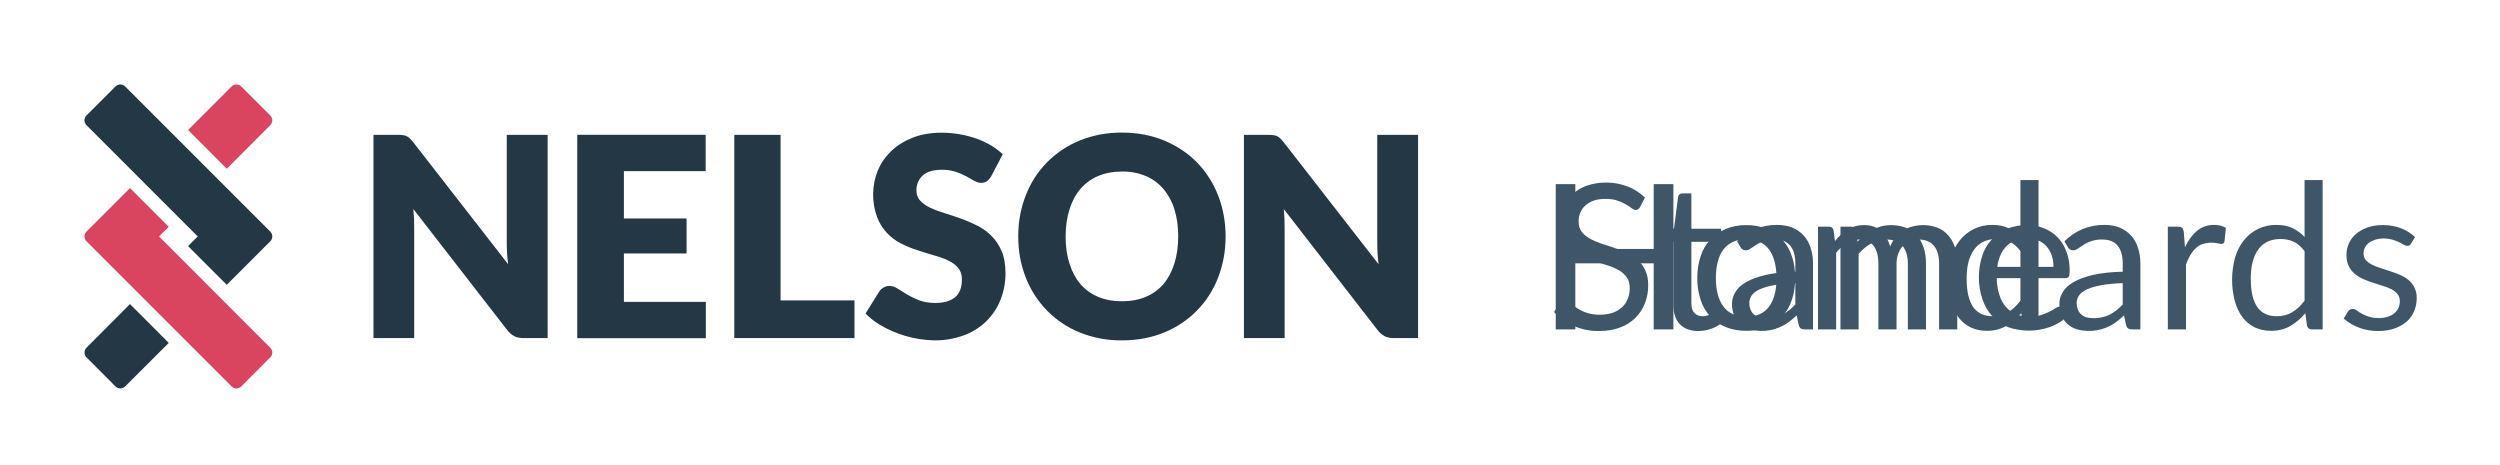
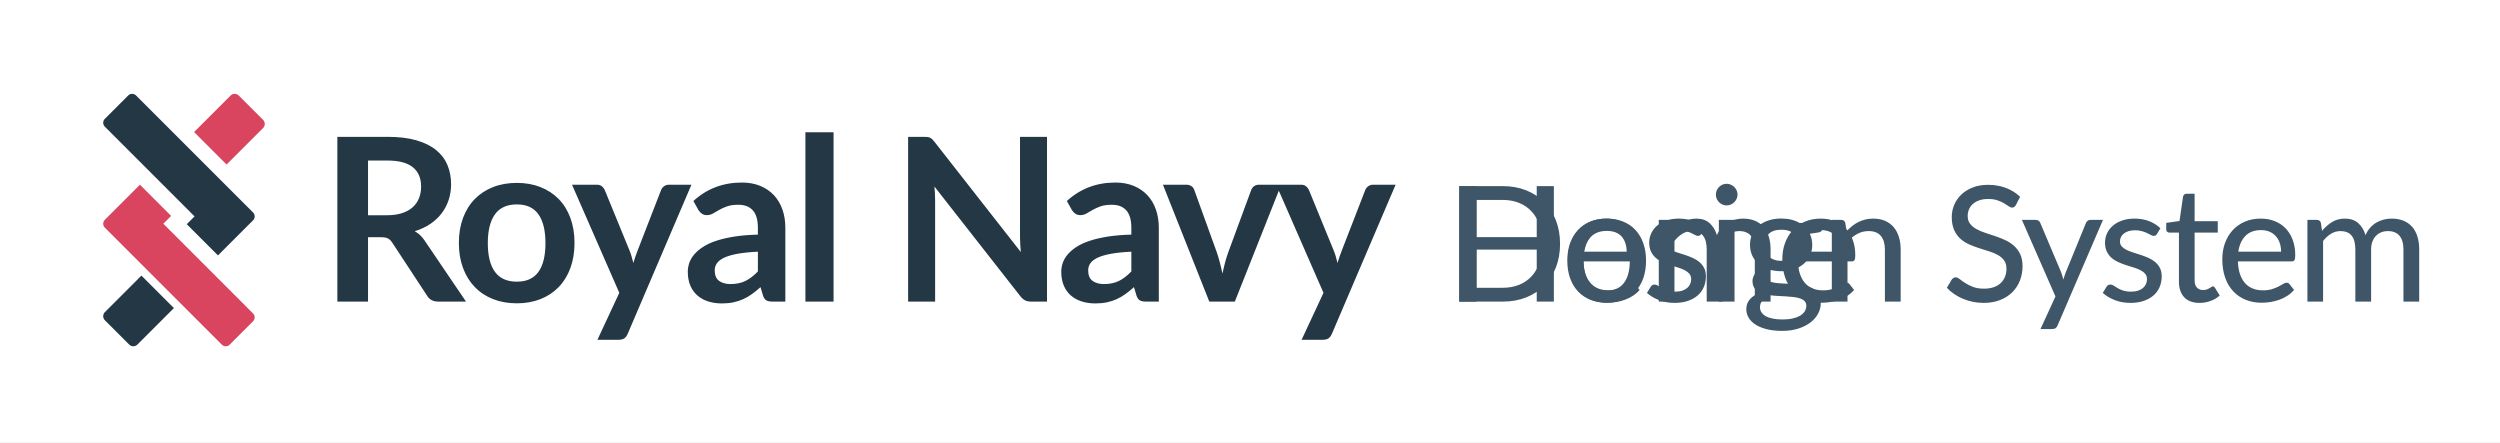
- <svg xmlns="http://www.w3.org/2000/svg" viewBox="0 0 296 55">
+ <svg xmlns="http://www.w3.org/2000/svg" viewBox="0 0 373 66">
  <g class="logo" fill="none" fill-rule="evenodd">
-     <path fill="#FFF" d="M0 0h296v56H0z" />
-     <path class="home" fill="#3E5667" fill-rule="nonzero" d="M198.13 21.8V39h-2.33v-7.82h-9.28V39h-2.32V21.8h2.32v7.67h9.28V21.8h2.33zm8.64 4.85c.89 0 1.69.15 2.4.45a5.14 5.14 0 0 1 2.98 3.23c.27.77.4 1.63.4 2.59s-.13 1.82-.4 2.59a5.08 5.08 0 0 1-2.98 3.22c-.71.3-1.51.44-2.4.44-.9 0-1.7-.15-2.42-.44a5.07 5.07 0 0 1-2.99-3.22 7.83 7.83 0 0 1-.4-2.6c0-.95.13-1.8.4-2.58a5.13 5.13 0 0 1 2.99-3.23c.72-.3 1.52-.45 2.42-.45zm0 10.85c1.2 0 2.1-.4 2.69-1.2.59-.81.88-1.93.88-3.37 0-1.45-.3-2.58-.88-3.39-.6-.8-1.5-1.2-2.7-1.2-.6 0-1.13.1-1.58.3-.45.21-.83.51-1.13.9a4 4 0 0 0-.67 1.45 7.75 7.75 0 0 0-.22 1.94c0 1.44.3 2.56.89 3.36.6.8 1.5 1.21 2.72 1.21zm8.48 1.5V26.84h1.29c.3 0 .49.15.56.45l.16 1.25c.44-.56.95-1 1.5-1.36.57-.35 1.22-.53 1.95-.53.82 0 1.48.23 1.99.69.5.45.87 1.07 1.1 1.84a4 4 0 0 1 1.6-1.93c.35-.2.71-.36 1.1-.45a4.9 4.9 0 0 1 2.9.16c.5.2.92.5 1.27.9.34.38.61.87.8 1.44.18.57.27 1.22.27 1.96V39h-2.15v-7.74c0-.95-.2-1.67-.62-2.17-.42-.49-1.02-.73-1.8-.73-.35 0-.69.06-1 .18a2.41 2.41 0 0 0-1.4 1.45c-.15.37-.22.79-.22 1.27V39h-2.15v-7.74c0-.98-.2-1.7-.58-2.18-.4-.48-.97-.72-1.72-.72-.53 0-1.02.14-1.46.42-.45.29-.86.67-1.24 1.16V39h-2.15zm27.88-7.4c0-.5-.07-.95-.21-1.37a3.06 3.06 0 0 0-.61-1.06c-.27-.3-.6-.54-.98-.7a3.3 3.3 0 0 0-1.31-.25c-1.02 0-1.83.3-2.43.9-.6.6-.97 1.42-1.11 2.48h6.65zm1.73 5.7c-.27.32-.58.6-.95.83a5.9 5.9 0 0 1-1.18.58 7.5 7.5 0 0 1-4.96.03 5.1 5.1 0 0 1-1.84-1.25 5.73 5.73 0 0 1-1.2-2.03 8.27 8.27 0 0 1-.04-5.16 5.17 5.17 0 0 1 2.91-3.19c.7-.3 1.5-.46 2.37-.46.73 0 1.4.12 2.02.37a4.57 4.57 0 0 1 2.67 2.76c.26.67.39 1.44.39 2.3 0 .34-.04.57-.11.68-.07.11-.2.17-.4.17h-8.13c.02.77.13 1.43.32 2 .18.57.45 1.04.78 1.42.34.38.74.67 1.2.86.47.18.99.28 1.56.28.54 0 1-.06 1.39-.19a6.6 6.6 0 0 0 1.7-.8.93.93 0 0 1 .49-.19c.17 0 .31.07.4.2l.6.79z" />
-     <path class="team" fill="#3E5667" fill-rule="nonzero" d="M194.2 24.5a.88.88 0 0 1-.23.26.51.51 0 0 1-.31.1c-.14 0-.3-.08-.48-.21a5.55 5.55 0 0 0-1.69-.9c-.38-.14-.85-.2-1.4-.2-.53 0-.98.06-1.38.2-.4.14-.73.33-1 .57-.26.24-.47.53-.6.85-.14.32-.2.67-.2 1.05 0 .48.11.88.35 1.2.23.31.55.58.93.8.4.23.83.42 1.32.59l1.52.5c.51.18 1.02.38 1.5.6.5.22.94.5 1.33.83.39.34.7.75.93 1.24.24.49.36 1.09.36 1.8a5.8 5.8 0 0 1-.39 2.12 4.88 4.88 0 0 1-2.93 2.87c-.72.28-1.53.42-2.44.42a7.15 7.15 0 0 1-5.39-2.24l.67-1.1a.88.88 0 0 1 .24-.23c.09-.06.19-.09.3-.09.1 0 .22.04.36.13a19 19 0 0 0 1.03.74 4.76 4.76 0 0 0 2.86.86c.55 0 1.04-.08 1.48-.23.43-.15.8-.36 1.1-.64.3-.28.52-.6.68-.99.16-.38.24-.81.24-1.28 0-.52-.11-.95-.35-1.28a2.93 2.93 0 0 0-.93-.84 6.46 6.46 0 0 0-1.32-.57l-1.51-.48c-.51-.16-1.02-.35-1.51-.57-.5-.21-.94-.5-1.32-.84-.39-.34-.7-.77-.93-1.29a4.6 4.6 0 0 1-.36-1.91 4.55 4.55 0 0 1 1.39-3.28c.45-.44 1-.79 1.67-1.05a7.23 7.23 0 0 1 4.9.06c.78.3 1.47.74 2.07 1.32l-.56 1.1zm6.91 14.7c-.96 0-1.7-.28-2.21-.81-.52-.54-.78-1.31-.78-2.32v-7.44h-1.46a.48.48 0 0 1-.32-.11c-.1-.08-.14-.2-.14-.36v-.85l2-.25.49-3.76a.47.47 0 0 1 .5-.4h1.07v4.18h3.52v1.55h-3.52v7.3c0 .51.12.89.37 1.14.25.25.57.37.96.37.23 0 .42-.03.58-.09a2.5 2.5 0 0 0 .74-.4.4.4 0 0 1 .22-.09c.11 0 .21.07.3.2l.62 1.03a4.52 4.52 0 0 1-2.94 1.1zm11.46-5.67c-.98.03-1.82.1-2.51.23-.7.13-1.26.29-1.7.49-.43.2-.75.43-.94.7-.2.28-.3.58-.3.92 0 .32.06.6.16.83a1.54 1.54 0 0 0 1.06.89 4.36 4.36 0 0 0 2.7-.34c.28-.15.54-.32.8-.52.25-.2.5-.43.73-.68v-2.52zm-6.9-4.97a6.94 6.94 0 0 1 2.17-1.45 6.7 6.7 0 0 1 2.58-.48c.68 0 1.29.11 1.82.33a3.72 3.72 0 0 1 2.14 2.4c.19.56.28 1.18.28 1.86V39h-.95a.93.93 0 0 1-.48-.1c-.11-.07-.2-.2-.26-.4l-.24-1.16c-.32.3-.63.56-.94.79a5.36 5.36 0 0 1-4.63.86 2.8 2.8 0 0 1-1.82-1.6 3.5 3.5 0 0 1-.27-1.43c0-.48.13-.94.4-1.38.26-.45.69-.84 1.28-1.18.6-.35 1.37-.63 2.32-.85.95-.22 2.12-.35 3.5-.38v-.95c0-.94-.2-1.65-.61-2.14-.4-.48-1-.72-1.79-.72a3.84 3.84 0 0 0-2.25.64l-.67.44a.97.97 0 0 1-.56.2.61.61 0 0 1-.37-.11c-.1-.08-.2-.17-.26-.29l-.39-.68zm14.26.05c.26-.3.54-.57.84-.8a5.54 5.54 0 0 1 2-1.02 5.01 5.01 0 0 1 2.96.2c.5.21.93.52 1.27.93.34.4.6.89.78 1.46.17.56.26 1.2.26 1.88V39h-2.15v-7.74c0-.92-.2-1.63-.63-2.14-.42-.51-1.06-.76-1.91-.76a3.6 3.6 0 0 0-1.77.45c-.55.3-1.06.72-1.52 1.24V39h-2.15V26.84h1.29c.3 0 .49.15.56.45l.17 1.32zm19.3 1.13c-.4-.54-.84-.91-1.3-1.13a3.71 3.71 0 0 0-1.56-.31c-1.13 0-2 .4-2.6 1.2-.61.82-.92 1.97-.92 3.46 0 .8.07 1.47.2 2.04.14.56.34 1.03.6 1.39.27.36.6.63.98.8.38.17.82.25 1.3.25.71 0 1.32-.16 1.85-.48.52-.32 1-.77 1.44-1.36v-5.86zm2.13-8.42V39h-1.27c-.3 0-.5-.15-.58-.44l-.19-1.48a6.62 6.62 0 0 1-1.78 1.51c-.66.39-1.43.58-2.3.58-.7 0-1.33-.14-1.9-.4a3.93 3.93 0 0 1-1.45-1.19c-.4-.52-.7-1.16-.92-1.94a10 10 0 0 1 .03-5.18c.24-.77.59-1.44 1.04-2a4.79 4.79 0 0 1 3.85-1.83c.74 0 1.38.12 1.91.38.53.25 1 .6 1.42 1.05v-6.74h2.14zm9.97 12.2c-.98.04-1.82.12-2.51.24-.7.13-1.26.29-1.7.49-.43.2-.75.43-.94.7-.2.28-.3.58-.3.92 0 .32.06.6.16.83a1.54 1.54 0 0 0 1.06.89 4.36 4.36 0 0 0 2.7-.34c.28-.15.54-.32.8-.52.25-.2.5-.43.73-.68v-2.52zm-6.9-4.96a6.94 6.94 0 0 1 2.17-1.45 6.7 6.7 0 0 1 2.58-.48c.68 0 1.29.11 1.82.33a3.72 3.72 0 0 1 2.14 2.4c.19.56.28 1.18.28 1.86V39h-.95a.93.93 0 0 1-.48-.1c-.11-.07-.2-.2-.26-.4l-.24-1.16c-.32.3-.63.56-.94.79a5.36 5.36 0 0 1-4.63.86 2.8 2.8 0 0 1-1.82-1.6 3.5 3.5 0 0 1-.27-1.43c0-.48.13-.94.4-1.38.26-.45.69-.84 1.28-1.18.6-.35 1.37-.63 2.32-.85.95-.22 2.12-.35 3.5-.38v-.95c0-.94-.2-1.65-.61-2.14-.4-.48-1-.72-1.79-.72a3.84 3.84 0 0 0-2.25.64l-.67.44a.97.97 0 0 1-.56.2.61.61 0 0 1-.37-.11c-.1-.08-.2-.17-.26-.29l-.39-.68zm14.27.72c.38-.83.86-1.48 1.42-1.95a3.1 3.1 0 0 1 2.05-.7c.25 0 .5.03.74.08.23.06.44.15.63.27l-.16 1.6c-.05.2-.17.3-.36.3-.11 0-.28-.03-.5-.08a3.39 3.39 0 0 0-1.75.1c-.3.1-.57.27-.8.5-.24.21-.45.49-.64.81a7 7 0 0 0-.51 1.11V39h-2.15V26.84h1.23c.23 0 .39.05.48.14.08.08.14.24.18.45l.14 1.85zm14.16.46c-.4-.54-.83-.91-1.3-1.13a3.71 3.71 0 0 0-1.56-.31c-1.12 0-2 .4-2.6 1.2-.6.82-.91 1.97-.91 3.46 0 .8.07 1.47.2 2.04.14.56.34 1.03.6 1.39.27.36.59.63.97.8.39.17.82.25 1.31.25.7 0 1.32-.16 1.84-.48.53-.32 1.01-.77 1.45-1.36v-5.86zm2.14-8.42V39h-1.28c-.3 0-.5-.15-.57-.44l-.2-1.48a6.62 6.62 0 0 1-1.77 1.51c-.66.39-1.43.58-2.3.58-.7 0-1.33-.14-1.9-.4a3.93 3.93 0 0 1-1.45-1.19c-.4-.52-.71-1.16-.93-1.94a10 10 0 0 1 .04-5.18c.24-.77.58-1.44 1.03-2a4.79 4.79 0 0 1 3.85-1.83c.75 0 1.39.12 1.92.38.53.25 1 .6 1.42 1.05v-6.74H275zm10.46 7.53a.47.47 0 0 1-.44.26.84.84 0 0 1-.41-.13 5.24 5.24 0 0 0-1.34-.6 3.75 3.75 0 0 0-2.06 0c-.29.1-.53.22-.74.38-.2.16-.36.35-.46.56-.11.21-.17.44-.17.7 0 .3.1.56.27.77.18.21.42.39.72.54.3.15.63.29 1 .4.38.12.77.24 1.16.38.4.13.79.27 1.16.43.38.16.71.36 1.01.6a2.7 2.7 0 0 1 .98 2.14c0 .56-.1 1.08-.3 1.55-.2.48-.5.9-.88 1.24-.4.35-.88.62-1.44.82-.57.2-1.23.3-1.97.3a6.14 6.14 0 0 1-4.06-1.47l.5-.82c.07-.1.15-.18.23-.24.1-.06.2-.08.34-.08s.3.05.46.16a4.43 4.43 0 0 0 1.42.74c.32.12.73.18 1.22.18.41 0 .78-.06 1.09-.17.31-.1.57-.25.78-.43.2-.19.36-.4.46-.64.1-.24.15-.5.15-.77 0-.33-.09-.61-.27-.83-.18-.22-.42-.41-.71-.57-.3-.15-.64-.29-1.02-.4l-1.16-.37c-.4-.13-.79-.27-1.17-.44a4.1 4.1 0 0 1-1.01-.62 2.8 2.8 0 0 1-.71-.91c-.18-.37-.27-.81-.27-1.33a3.23 3.23 0 0 1 1.12-2.47c.37-.32.82-.58 1.36-.77.54-.2 1.15-.29 1.84-.29.8 0 1.51.13 2.15.38.64.25 1.19.6 1.65 1.04l-.48.78z" />
-     <path class="left-arrow" fill="#D9445E" d="M28.57 10.24L32 13.67c.32.32.32.83 0 1.15l-5.15 5.16-4.58-4.59 5.15-5.15a.81.81 0 0 1 1.15 0zm-9.74 17.75L32 41.17c.32.32.32.83 0 1.14l-3.43 3.44a.81.81 0 0 1-1.15 0L10.24 28.57a.81.81 0 0 1 0-1.15l5.15-5.15 4.59 4.58-1.15 1.14z" />
-     <path class="right-arrow" fill="#233745" d="M15.4 36.01l4.58 4.59-5.16 5.15a.81.81 0 0 1-1.15 0l-3.43-3.44a.81.81 0 0 1 0-1.14L15.39 36zM32 28.57l-5.15 5.15-4.58-4.58 1.14-1.15-13.17-13.17a.81.81 0 0 1 0-1.15l3.43-3.43a.81.81 0 0 1 1.15 0L32 27.42c.32.32.32.83 0 1.15z" />
-     <path fill="#233745" d="M64.84 15.97v24.06H62c-.42 0-.78-.07-1.06-.2a2.61 2.61 0 0 1-.86-.72L48.94 24.75a20.85 20.85 0 0 1 .1 2.38v12.9h-4.82V15.97h2.88c.24 0 .44 0 .6.03.17.02.31.06.44.12s.26.15.37.26c.12.11.26.26.41.45l11.24 14.45A20.28 20.28 0 0 1 60 28.7V15.97h4.83zm9.03 4.3v5.6h7.42v4.14h-7.42v5.73h9.7v4.3H68.35V15.96h15.2v4.3h-9.7zm27.3 15.3v4.46H86.94V15.97h5.48v19.6h8.75zm16.2-14.71c-.17.26-.34.46-.52.6-.18.12-.4.19-.69.19-.24 0-.51-.08-.8-.24l-.97-.54a8 8 0 0 0-1.24-.53c-.47-.16-1-.24-1.59-.24-1.03 0-1.8.22-2.3.67a2.3 2.3 0 0 0-.75 1.8c0 .49.15.9.46 1.21.3.32.7.6 1.19.83.49.23 1.05.44 1.68.63.64.2 1.28.4 1.94.65.66.23 1.3.51 1.94.83.63.32 1.2.73 1.68 1.22.5.5.9 1.1 1.2 1.81.3.71.45 1.57.45 2.57a8.5 8.5 0 0 1-.57 3.12 7.32 7.32 0 0 1-4.3 4.24 9.78 9.78 0 0 1-3.6.62 13.15 13.15 0 0 1-6.47-1.88 8.56 8.56 0 0 1-1.63-1.3l1.62-2.6c.13-.2.3-.35.51-.47.21-.13.44-.2.7-.2.32 0 .64.11.97.32l1.12.7c.42.25.9.48 1.44.69.54.2 1.17.31 1.9.31 1 0 1.78-.22 2.33-.67.55-.44.82-1.15.82-2.12 0-.56-.15-1.02-.45-1.37-.3-.35-.7-.65-1.2-.88-.48-.23-1.04-.43-1.67-.6-.63-.18-1.27-.38-1.93-.6-.66-.21-1.3-.47-1.93-.79a5.81 5.81 0 0 1-2.87-3.15 7.74 7.74 0 0 1 .08-5.48c.36-.86.88-1.62 1.58-2.3.69-.67 1.54-1.2 2.54-1.6 1-.4 2.16-.6 3.45-.6a12.72 12.72 0 0 1 4.07.68c.62.22 1.2.5 1.73.8.54.32 1.01.68 1.44 1.07l-1.37 2.6zm27.74 7.13c0 1.74-.3 3.36-.88 4.86a11.4 11.4 0 0 1-6.36 6.5c-1.5.63-3.18.95-5.02.95a13 13 0 0 1-5.02-.94 11.47 11.47 0 0 1-6.38-6.51c-.6-1.5-.89-3.12-.89-4.86 0-1.74.3-3.36.89-4.85.58-1.5 1.42-2.8 2.5-3.9a11.53 11.53 0 0 1 3.88-2.6 13 13 0 0 1 5.02-.94c1.84 0 3.51.32 5.02.95 1.5.64 2.8 1.5 3.87 2.6 1.07 1.1 1.9 2.4 2.49 3.9.58 1.5.88 3.11.88 4.84zm-5.61 0c0-1.19-.15-2.26-.45-3.21a6.84 6.84 0 0 0-1.31-2.42 5.63 5.63 0 0 0-2.08-1.52 7.05 7.05 0 0 0-2.8-.53c-1.07 0-2.01.18-2.84.53-.82.35-1.52.86-2.09 1.52-.57.66-1 1.47-1.3 2.42-.3.95-.46 2.02-.46 3.21 0 1.2.15 2.28.46 3.23.3.95.73 1.76 1.3 2.42a5.54 5.54 0 0 0 2.1 1.51c.82.35 1.76.52 2.82.52 1.05 0 1.99-.17 2.8-.52a5.55 5.55 0 0 0 2.09-1.5c.57-.67 1-1.48 1.3-2.43.3-.95.46-2.03.46-3.23zm28.4-12.02v24.06h-2.85c-.42 0-.78-.07-1.06-.2a2.61 2.61 0 0 1-.86-.72L152 24.75a20.85 20.85 0 0 1 .1 2.38v12.9h-4.82V15.97h2.88c.24 0 .44 0 .6.03.17.02.31.06.44.12s.26.15.37.26c.12.11.26.26.41.45l11.24 14.45a20.28 20.28 0 0 1-.15-2.58V15.97h4.83z" />
+     <path fill="#FFF" d="M0 0h373v66H0z" />
+     <path d="M54.91 45v-9.605h1.955c.453 0 .796.062 1.028.187.232.125.445.334.637.629l5.168 7.871c.351.612.918.918 1.7.918h4.131l-6.154-9.078c-.204-.317-.431-.592-.68-.825-.249-.232-.521-.433-.816-.604.861-.261 1.629-.618 2.304-1.071.674-.453 1.241-.98 1.7-1.581.459-.601.81-1.269 1.054-2.006.244-.737.365-1.519.365-2.346 0-1.043-.181-1.998-.544-2.865-.363-.867-.926-1.612-1.692-2.236-.765-.623-1.745-1.108-2.941-1.454-1.196-.346-2.627-.518-4.293-.518h-7.497V45h4.573zm2.856-12.886h-2.856v-8.16h2.924c1.689 0 2.944.334 3.765 1.003.822.669 1.232 1.626 1.232 2.873 0 .623-.102 1.196-.306 1.717-.204.521-.513.972-.926 1.351-.414.38-.941.677-1.581.892-.64.215-1.391.323-2.252.323zm19.349 13.141c1.292 0 2.468-.21 3.527-.629 1.06-.419 1.966-1.02 2.72-1.802.754-.782 1.335-1.728 1.742-2.839.408-1.111.612-2.357.612-3.74 0-1.371-.204-2.612-.612-3.723-.408-1.111-.989-2.051-1.742-2.822-.754-.771-1.66-1.366-2.72-1.785-1.06-.419-2.236-.629-3.527-.629-1.303 0-2.488.21-3.553.629-1.065.419-1.975 1.014-2.728 1.785-.754.771-1.337 1.711-1.751 2.822-.414 1.111-.621 2.352-.621 3.723 0 1.383.207 2.629.621 3.74.414 1.111.997 2.057 1.751 2.839.754.782 1.663 1.383 2.728 1.802 1.065.419 2.25.629 3.553.629zm0-3.23c-1.473 0-2.564-.49-3.272-1.47-.708-.98-1.062-2.405-1.062-4.276s.354-3.301 1.062-4.293c.708-.992 1.799-1.488 3.272-1.488 1.451 0 2.525.493 3.221 1.479.697.986 1.046 2.42 1.046 4.301s-.348 3.309-1.046 4.284c-.697.975-1.771 1.462-3.221 1.462zm15.15 8.67c.408 0 .711-.076.909-.23.198-.153.36-.377.484-.671l9.503-22.236h-3.366c-.261 0-.496.074-.706.221-.21.147-.36.334-.451.561l-3.502 9.027c-.125.306-.238.615-.34.926-.102.312-.204.626-.306.944-.079-.317-.162-.629-.246-.935-.085-.306-.19-.612-.315-.918l-3.706-9.044c-.091-.204-.23-.385-.416-.544-.187-.159-.445-.238-.773-.238h-3.689l7.055 16.133-3.264 7.004h3.128zm15.439-5.423c.623 0 1.193-.054 1.708-.162.516-.108 1-.264 1.454-.468.453-.204.89-.456 1.309-.756.419-.3.85-.649 1.292-1.046l.374 1.258c.125.363.295.604.51.723.215.119.521.178.918.178h1.904V33.984c0-.986-.144-1.893-.433-2.72-.289-.827-.711-1.538-1.266-2.134-.555-.595-1.235-1.06-2.04-1.394-.805-.334-1.717-.501-2.737-.501-2.822 0-5.236.918-7.242 2.754l.748 1.343c.125.204.289.383.493.535.204.153.453.23.748.23.34 0 .649-.079.926-.238.278-.159.587-.337.926-.535.34-.198.734-.377 1.181-.535.448-.159 1.012-.238 1.692-.238.941 0 1.66.281 2.159.842.499.561.748 1.425.748 2.592v1.02c-1.326.034-2.505.133-3.536.297-1.031.164-1.935.377-2.712.637-.776.261-1.431.567-1.964.918-.533.351-.966.725-1.3 1.122-.334.397-.575.813-.723 1.25-.147.436-.221.875-.221 1.317 0 .782.125 1.468.374 2.057.249.589.601 1.082 1.054 1.479.453.397.992.694 1.615.892.623.198 1.303.297 2.04.297zm1.292-2.89c-.703 0-1.272-.159-1.708-.476-.436-.317-.654-.844-.654-1.581 0-.374.108-.72.323-1.037.215-.317.572-.595 1.071-.833.499-.238 1.162-.433 1.989-.587.827-.153 1.847-.258 3.06-.315v2.941c-.601.635-1.216 1.108-1.845 1.419-.629.312-1.374.468-2.236.468zm15.371 2.618V19.738h-4.199V45h4.199zm15.153 0V29.904c0-.635-.034-1.326-.102-2.074l12.835 16.388c.227.283.462.484.706.604.244.119.547.178.909.178h2.346V20.418h-4.029v14.943c0 .329.011.686.034 1.071.023.385.051.776.085 1.173l-12.886-16.456c-.125-.159-.238-.286-.34-.383-.102-.096-.207-.17-.315-.221-.108-.051-.232-.085-.374-.102-.142-.017-.309-.025-.501-.025h-2.397V45h4.029zm23.905.272c.623 0 1.193-.054 1.708-.162.516-.108 1-.264 1.454-.468.453-.204.89-.456 1.309-.756.419-.3.85-.649 1.292-1.046l.374 1.258c.125.363.295.604.51.723.215.119.521.178.918.178h1.904V33.984c0-.986-.144-1.893-.433-2.72-.289-.827-.711-1.538-1.266-2.134-.555-.595-1.235-1.06-2.04-1.394-.805-.334-1.717-.501-2.737-.501-2.822 0-5.236.918-7.242 2.754l.748 1.343c.125.204.289.383.493.535.204.153.453.23.748.23.34 0 .649-.079.926-.238.278-.159.587-.337.926-.535.34-.198.734-.377 1.181-.535.448-.159 1.012-.238 1.692-.238.941 0 1.66.281 2.159.842.499.561.748 1.425.748 2.592v1.02c-1.326.034-2.505.133-3.536.297-1.031.164-1.935.377-2.712.637-.776.261-1.431.567-1.964.918-.533.351-.966.725-1.3 1.122-.334.397-.575.813-.723 1.25-.147.436-.221.875-.221 1.317 0 .782.125 1.468.374 2.057.249.589.601 1.082 1.054 1.479.453.397.992.694 1.615.892.623.198 1.303.297 2.04.297zm1.292-2.89c-.703 0-1.272-.159-1.708-.476-.436-.317-.654-.844-.654-1.581 0-.374.108-.72.323-1.037.215-.317.572-.595 1.071-.833.499-.238 1.162-.433 1.989-.587.827-.153 1.847-.258 3.06-.315v2.941c-.601.635-1.216 1.108-1.845 1.419-.629.312-1.374.468-2.236.468zm19.519 2.618l6.919-17.442h-3.315c-.283 0-.527.074-.731.221-.204.147-.346.334-.425.561l-3.434 9.316c-.193.544-.357 1.077-.493 1.598s-.261 1.043-.374 1.564c-.102-.521-.221-1.043-.357-1.564-.136-.521-.295-1.054-.476-1.598l-3.366-9.316c-.068-.227-.207-.414-.416-.561-.21-.147-.473-.221-.79-.221h-3.468l6.919 17.442h3.808zm13.093 5.695c.408 0 .711-.076.909-.23.198-.153.36-.377.484-.671l9.503-22.236h-3.366c-.261 0-.496.074-.706.221-.21.147-.36.334-.451.561l-3.502 9.027c-.125.306-.238.615-.34.926-.102.312-.204.626-.306.944-.079-.317-.162-.629-.246-.935-.085-.306-.19-.612-.315-.918l-3.706-9.044c-.091-.204-.23-.385-.416-.544-.187-.159-.445-.238-.773-.238h-3.689l7.055 16.133-3.264 7.004h3.128z" fill="#233745" fill-rule="nonzero" />
+     <path class="team" d="M224.204 45c1.28 0 2.444-.208 3.492-.624 1.048-.416 1.948-1.002 2.7-1.758.752-.756 1.334-1.662 1.746-2.718.412-1.056.618-2.228.618-3.516 0-1.28-.206-2.45-.618-3.51-.412-1.06-.994-1.968-1.746-2.724-.752-.756-1.652-1.342-2.7-1.758-1.048-.416-2.212-.624-3.492-.624h-6.48V45h6.48zm0-2.064h-3.912V29.832h3.912c.904 0 1.722.148 2.454.444.732.296 1.356.726 1.872 1.29.516.564.914 1.252 1.194 2.064.28.812.42 1.73.42 2.754 0 1.032-.14 1.952-.42 2.76-.28.808-.678 1.494-1.194 2.058-.516.564-1.14.994-1.872 1.29-.732.296-1.55.444-2.454.444zm15.578 2.232c.44 0 .886-.036 1.338-.108.452-.072.89-.184 1.314-.336.424-.152.824-.35 1.2-.594s.708-.534.996-.87l-.672-.864c-.104-.144-.252-.216-.444-.216-.144 0-.31.06-.498.18s-.42.25-.696.39c-.276.14-.604.27-.984.39s-.83.18-1.35.18c-.552 0-1.052-.088-1.5-.264-.448-.176-.834-.444-1.158-.804-.324-.36-.578-.81-.762-1.35-.184-.54-.288-1.174-.312-1.902h7.992c.216 0 .364-.062.444-.186.08-.124.12-.366.12-.726 0-.872-.13-1.648-.39-2.328-.26-.68-.618-1.252-1.074-1.716-.456-.464-.998-.818-1.626-1.062-.628-.244-1.314-.366-2.058-.366-.888 0-1.688.156-2.4.468-.712.312-1.314.74-1.806 1.284s-.87 1.182-1.134 1.914c-.264.732-.396 1.522-.396 2.37 0 1.056.146 1.99.438 2.802.292.812.7 1.492 1.224 2.04s1.144.964 1.86 1.248c.716.284 1.494.426 2.334.426zm2.916-7.62h-6.384c.152-1.008.51-1.796 1.074-2.364.564-.568 1.338-.852 2.322-.852.48 0 .904.08 1.272.24.368.16.68.384.936.672.256.288.45.628.582 1.02.132.392.198.82.198 1.284zm7.142 7.644c.752 0 1.42-.1 2.004-.3.584-.2 1.074-.476 1.47-.828.396-.352.696-.77.9-1.254.204-.484.306-1.01.306-1.578 0-.496-.09-.916-.27-1.26-.18-.344-.416-.638-.708-.882s-.624-.448-.996-.612c-.372-.164-.752-.31-1.14-.438-.388-.128-.768-.25-1.14-.366-.372-.116-.704-.246-.996-.39-.292-.144-.528-.316-.708-.516-.18-.2-.27-.452-.27-.756 0-.232.052-.45.156-.654.104-.204.252-.38.444-.528.192-.148.426-.264.702-.348.276-.084.582-.126.918-.126.408 0 .76.044 1.056.132.296.088.554.184.774.288.22.104.408.2.564.288.156.088.298.132.426.132.112 0 .204-.022.276-.066.072-.044.14-.118.204-.222l.516-.852c-.464-.448-1.022-.8-1.674-1.056-.652-.256-1.382-.384-2.19-.384-.704 0-1.33.098-1.878.294-.548.196-1.008.458-1.38.786-.372.328-.656.708-.852 1.14-.196.432-.294.884-.294 1.356 0 .528.09.976.27 1.344.18.368.416.68.708.936s.626.468 1.002.636c.376.168.76.316 1.152.444.392.128.776.248 1.152.36.376.112.71.244 1.002.396.292.152.528.334.708.546.18.212.27.478.27.798 0 .248-.048.484-.144.708-.096.224-.242.422-.438.594s-.442.308-.738.408c-.296.1-.644.15-1.044.15-.48 0-.88-.054-1.2-.162-.32-.108-.592-.228-.816-.36-.224-.132-.416-.254-.576-.366-.16-.112-.316-.168-.468-.168-.16 0-.288.03-.384.09-.096.06-.176.146-.24.258l-.552.9c.48.432 1.076.788 1.788 1.068s1.488.42 2.328.42zm7.766-14.544c.216 0 .424-.042.624-.126.2-.084.374-.2.522-.348.148-.148.266-.32.354-.516.088-.196.132-.402.132-.618 0-.224-.044-.434-.132-.63-.088-.196-.206-.368-.354-.516-.148-.148-.322-.264-.522-.348-.2-.084-.408-.126-.624-.126-.216 0-.42.042-.612.126-.192.084-.362.2-.51.348-.148.148-.264.32-.348.516-.084.196-.126.406-.126.63 0 .216.042.422.126.618.084.196.2.368.348.516.148.148.318.264.51.348.192.084.396.126.612.126zm1.188 14.352V32.808h-2.34V45h2.34zm7.106 4.368c.904 0 1.712-.116 2.424-.348.712-.232 1.316-.54 1.812-.924s.874-.824 1.134-1.32c.26-.496.39-1.008.39-1.536 0-.568-.118-1.03-.354-1.386-.236-.356-.544-.636-.924-.84-.38-.204-.816-.352-1.308-.444-.492-.092-.992-.156-1.5-.192-.508-.036-1.008-.062-1.5-.078s-.928-.054-1.308-.114c-.38-.06-.688-.158-.924-.294-.236-.136-.354-.344-.354-.624 0-.168.062-.338.186-.51s.306-.33.546-.474c.48.12.996.18 1.548.18.672 0 1.29-.092 1.854-.276.564-.184 1.05-.448 1.458-.792.408-.344.728-.758.96-1.242.232-.484.348-1.026.348-1.626 0-.304-.032-.594-.096-.87s-.152-.538-.264-.786l1.308-.192c.36-.072.54-.252.54-.54v-.876h-3.384c-.76-.44-1.668-.66-2.724-.66-.68 0-1.306.092-1.878.276-.572.184-1.064.448-1.476.792-.412.344-.734.756-.966 1.236-.232.48-.348 1.02-.348 1.62 0 .744.172 1.394.516 1.95.344.556.816 1.002 1.416 1.338-.256.136-.482.288-.678.456-.196.168-.36.346-.492.534-.132.188-.23.376-.294.564-.064.188-.096.37-.096.546 0 .456.104.822.312 1.098.208.276.488.494.84.654-.648.232-1.156.554-1.524.966-.368.412-.552.914-.552 1.506 0 .424.11.832.33 1.224.22.392.552.736.996 1.032.444.296 1 .532 1.668.708.668.176 1.454.264 2.358.264zm-.132-10.452c-.408 0-.77-.058-1.086-.174-.316-.116-.58-.276-.792-.48-.212-.204-.372-.448-.48-.732-.108-.284-.162-.598-.162-.942 0-.704.214-1.266.642-1.686.428-.42 1.054-.63 1.878-.63.832 0 1.462.21 1.89.63.428.42.642.982.642 1.686 0 .344-.054.66-.162.948-.108.288-.268.534-.48.738-.212.204-.476.362-.792.474-.316.112-.682.168-1.098.168zm.18 8.748c-.584 0-1.086-.046-1.506-.138-.42-.092-.768-.22-1.044-.384s-.48-.358-.612-.582c-.132-.224-.198-.464-.198-.72 0-.4.134-.748.402-1.044.268-.296.61-.548 1.026-.756.392.056.8.094 1.224.114.424.02.838.042 1.242.066s.79.058 1.158.102c.368.044.69.116.966.216.276.1.494.236.654.408.16.172.24.402.24.69 0 .296-.078.568-.234.816-.156.248-.384.462-.684.642-.3.18-.67.32-1.11.42-.44.1-.948.15-1.524.15zM275.647 45v-8.94c.448-.488.934-.874 1.458-1.158.524-.284 1.086-.426 1.686-.426.824 0 1.436.242 1.836.726.4.484.6 1.162.6 2.034V45h2.352v-7.764c0-.688-.088-1.316-.264-1.884-.176-.568-.436-1.054-.78-1.458-.344-.404-.77-.718-1.278-.942-.508-.224-1.098-.336-1.77-.336-.424 0-.822.046-1.194.138-.372.092-.72.22-1.044.384-.324.164-.63.362-.918.594-.288.232-.564.488-.828.768l-.18-1.224c-.08-.312-.284-.468-.612-.468h-1.404V45h2.34zm20.296.192c.92 0 1.742-.142 2.466-.426.724-.284 1.334-.674 1.83-1.17.496-.496.874-1.076 1.134-1.74.26-.664.39-1.376.39-2.136 0-.712-.118-1.314-.354-1.806s-.546-.908-.93-1.248c-.384-.34-.82-.622-1.308-.846-.488-.224-.988-.422-1.5-.594s-1.012-.338-1.5-.498c-.488-.16-.924-.348-1.308-.564-.384-.216-.694-.476-.93-.78-.236-.304-.354-.688-.354-1.152 0-.36.066-.694.198-1.002.132-.308.326-.576.582-.804.256-.228.574-.408.954-.54.38-.132.822-.198 1.326-.198.536 0 .996.066 1.38.198.384.132.714.28.99.444.276.164.506.312.69.444.184.132.348.198.492.198.136 0 .248-.032.336-.096.088-.064.172-.164.252-.3l.624-1.212c-.6-.576-1.306-1.018-2.118-1.326-.812-.308-1.702-.462-2.67-.462-.864 0-1.632.134-2.304.402-.672.268-1.238.624-1.698 1.068-.46.444-.81.954-1.05 1.53-.24.576-.36 1.172-.36 1.788 0 .768.116 1.414.348 1.938.232.524.54.96.924 1.308.384.348.82.63 1.308.846.488.216.988.406 1.5.57.512.164 1.012.322 1.5.474.488.152.924.336 1.308.552.384.216.692.484.924.804.232.32.348.732.348 1.236 0 .448-.076.856-.228 1.224-.152.368-.37.682-.654.942-.284.26-.634.46-1.05.6-.416.14-.888.21-1.416.21-.648 0-1.198-.088-1.65-.264-.452-.176-.84-.37-1.164-.582-.324-.212-.596-.406-.816-.582-.22-.176-.414-.264-.582-.264-.128 0-.242.032-.342.096-.1.064-.186.144-.258.24l-.732 1.224c.32.344.682.654 1.086.93s.838.512 1.302.708c.464.196.956.348 1.476.456.52.108 1.056.162 1.608.162zm10.238 3.9c.232 0 .408-.048.528-.144.12-.096.216-.232.288-.408l6.768-15.732h-1.872c-.152 0-.288.044-.408.132-.12.088-.208.2-.264.336l-2.988 7.308c-.072.184-.14.37-.204.558-.064.188-.124.378-.18.57-.04-.184-.09-.37-.15-.558-.06-.188-.122-.374-.186-.558l-3.096-7.32c-.048-.12-.128-.228-.24-.324-.112-.096-.268-.144-.468-.144h-2.04l5.004 11.424-2.232 4.86h1.74zm11.666-3.9c.752 0 1.42-.1 2.004-.3.584-.2 1.074-.476 1.47-.828.396-.352.696-.77.9-1.254.204-.484.306-1.01.306-1.578 0-.496-.09-.916-.27-1.26-.18-.344-.416-.638-.708-.882s-.624-.448-.996-.612c-.372-.164-.752-.31-1.14-.438-.388-.128-.768-.25-1.14-.366-.372-.116-.704-.246-.996-.39-.292-.144-.528-.316-.708-.516-.18-.2-.27-.452-.27-.756 0-.232.052-.45.156-.654.104-.204.252-.38.444-.528.192-.148.426-.264.702-.348.276-.084.582-.126.918-.126.408 0 .76.044 1.056.132.296.088.554.184.774.288.22.104.408.2.564.288.156.088.298.132.426.132.112 0 .204-.022.276-.066.072-.044.14-.118.204-.222l.516-.852c-.464-.448-1.022-.8-1.674-1.056-.652-.256-1.382-.384-2.19-.384-.704 0-1.33.098-1.878.294-.548.196-1.008.458-1.38.786-.372.328-.656.708-.852 1.14-.196.432-.294.884-.294 1.356 0 .528.09.976.27 1.344.18.368.416.68.708.936s.626.468 1.002.636c.376.168.76.316 1.152.444.392.128.776.248 1.152.36.376.112.71.244 1.002.396.292.152.528.334.708.546.18.212.27.478.27.798 0 .248-.048.484-.144.708-.096.224-.242.422-.438.594s-.442.308-.738.408c-.296.1-.644.15-1.044.15-.48 0-.88-.054-1.2-.162-.32-.108-.592-.228-.816-.36-.224-.132-.416-.254-.576-.366-.16-.112-.316-.168-.468-.168-.16 0-.288.03-.384.09-.096.06-.176.146-.24.258l-.552.9c.48.432 1.076.788 1.788 1.068s1.488.42 2.328.42zm10.322 0c.568 0 1.116-.096 1.644-.288.528-.192.984-.464 1.368-.816l-.696-1.128c-.048-.08-.094-.138-.138-.174-.044-.036-.106-.054-.186-.054-.064 0-.136.028-.216.084-.08.056-.176.118-.288.186-.112.068-.246.13-.402.186-.156.056-.342.084-.558.084-.368 0-.67-.118-.906-.354s-.354-.594-.354-1.074v-7.14h3.456V33h-3.456v-4.092h-1.188c-.144 0-.262.038-.354.114-.092.076-.154.182-.186.318l-.528 3.636-1.98.276v.948c0 .168.046.294.138.378.092.084.206.126.342.126h1.416V42c0 1.024.266 1.812.798 2.364.532.552 1.29.828 2.274.828zm9.254-.024c.44 0 .886-.036 1.338-.108.452-.072.89-.184 1.314-.336.424-.152.824-.35 1.2-.594s.708-.534.996-.87l-.672-.864c-.104-.144-.252-.216-.444-.216-.144 0-.31.06-.498.18s-.42.25-.696.39c-.276.14-.604.27-.984.39s-.83.18-1.35.18c-.552 0-1.052-.088-1.5-.264-.448-.176-.834-.444-1.158-.804-.324-.36-.578-.81-.762-1.35-.184-.54-.288-1.174-.312-1.902h7.992c.216 0 .364-.062.444-.186.08-.124.12-.366.12-.726 0-.872-.13-1.648-.39-2.328-.26-.68-.618-1.252-1.074-1.716-.456-.464-.998-.818-1.626-1.062-.628-.244-1.314-.366-2.058-.366-.888 0-1.688.156-2.4.468-.712.312-1.314.74-1.806 1.284s-.87 1.182-1.134 1.914c-.264.732-.396 1.522-.396 2.37 0 1.056.146 1.99.438 2.802.292.812.7 1.492 1.224 2.04s1.144.964 1.86 1.248c.716.284 1.494.426 2.334.426zm2.916-7.62h-6.384c.152-1.008.51-1.796 1.074-2.364.564-.568 1.338-.852 2.322-.852.48 0 .904.08 1.272.24.368.16.68.384.936.672.256.288.45.628.582 1.02.132.392.198.82.198 1.284zM346.606 45v-9.048c.36-.456.756-.816 1.188-1.08.432-.264.9-.396 1.404-.396.728 0 1.28.224 1.656.672.376.448.564 1.144.564 2.088V45h2.352v-7.764c0-.456.066-.856.198-1.2s.312-.632.54-.864c.228-.232.494-.406.798-.522.304-.116.624-.174.96-.174.76 0 1.338.232 1.734.696.396.464.594 1.152.594 2.064V45h2.352v-7.764c0-.736-.092-1.392-.276-1.968-.184-.576-.452-1.06-.804-1.452-.352-.392-.782-.69-1.29-.894-.508-.204-1.086-.306-1.734-.306-.4 0-.794.048-1.182.144-.388.096-.754.244-1.098.444-.344.2-.656.456-.936.768s-.508.684-.684 1.116c-.232-.76-.6-1.362-1.104-1.806-.504-.444-1.16-.666-1.968-.666-.736 0-1.378.17-1.926.51-.548.34-1.046.778-1.494 1.314l-.168-1.164c-.08-.312-.284-.468-.612-.468h-1.404V45h2.34z" fill="#3E5667" fill-rule="nonzero" />
+     <path class="home" d="M220.292 45v-7.764h8.988V45h2.556V27.768h-2.556v7.608h-8.988v-7.608h-2.568V45h2.568zm19.442.168c.896 0 1.706-.146 2.43-.438.724-.292 1.34-.71 1.848-1.254s.898-1.204 1.17-1.98c.272-.776.408-1.644.408-2.604 0-.96-.136-1.826-.408-2.598-.272-.772-.662-1.432-1.17-1.98-.508-.548-1.124-.968-1.848-1.26-.724-.292-1.534-.438-2.43-.438-.904 0-1.718.146-2.442.438-.724.292-1.342.712-1.854 1.26s-.906 1.208-1.182 1.98c-.276.772-.414 1.638-.414 2.598s.138 1.828.414 2.604c.276.776.67 1.436 1.182 1.98.512.544 1.13.962 1.854 1.254.724.292 1.538.438 2.442.438zm0-1.824c-1.168 0-2.038-.388-2.61-1.164-.572-.776-.858-1.868-.858-3.276 0-1.408.286-2.502.858-3.282.572-.78 1.442-1.17 2.61-1.17 1.152 0 2.012.39 2.58 1.17.568.78.852 1.874.852 3.282s-.284 2.5-.852 3.276c-.568.776-1.428 1.164-2.58 1.164zM249.829 45v-9.048c.36-.456.756-.816 1.188-1.08.432-.264.9-.396 1.404-.396.728 0 1.28.224 1.656.672.376.448.564 1.144.564 2.088V45h2.352v-7.764c0-.456.066-.856.198-1.2s.312-.632.54-.864c.228-.232.494-.406.798-.522.304-.116.624-.174.96-.174.76 0 1.338.232 1.734.696.396.464.594 1.152.594 2.064V45h2.352v-7.764c0-.736-.092-1.392-.276-1.968-.184-.576-.452-1.06-.804-1.452-.352-.392-.782-.69-1.29-.894-.508-.204-1.086-.306-1.734-.306-.4 0-.794.048-1.182.144-.388.096-.754.244-1.098.444-.344.2-.656.456-.936.768s-.508.684-.684 1.116c-.232-.76-.6-1.362-1.104-1.806-.504-.444-1.16-.666-1.968-.666-.736 0-1.378.17-1.926.51-.548.34-1.046.778-1.494 1.314l-.168-1.164c-.08-.312-.284-.468-.612-.468h-1.404V45h2.34zm21.95.168c.44 0 .886-.036 1.338-.108.452-.072.89-.184 1.314-.336.424-.152.824-.35 1.2-.594s.708-.534.996-.87l-.672-.864c-.104-.144-.252-.216-.444-.216-.144 0-.31.06-.498.18s-.42.25-.696.39c-.276.14-.604.27-.984.39s-.83.18-1.35.18c-.552 0-1.052-.088-1.5-.264-.448-.176-.834-.444-1.158-.804-.324-.36-.578-.81-.762-1.35-.184-.54-.288-1.174-.312-1.902h7.992c.216 0 .364-.062.444-.186.08-.124.12-.366.12-.726 0-.872-.13-1.648-.39-2.328-.26-.68-.618-1.252-1.074-1.716-.456-.464-.998-.818-1.626-1.062-.628-.244-1.314-.366-2.058-.366-.888 0-1.688.156-2.4.468-.712.312-1.314.74-1.806 1.284s-.87 1.182-1.134 1.914c-.264.732-.396 1.522-.396 2.37 0 1.056.146 1.99.438 2.802.292.812.7 1.492 1.224 2.04s1.144.964 1.86 1.248c.716.284 1.494.426 2.334.426zm2.916-7.62h-6.384c.152-1.008.51-1.796 1.074-2.364.564-.568 1.338-.852 2.322-.852.48 0 .904.08 1.272.24.368.16.68.384.936.672.256.288.45.628.582 1.02.132.392.198.82.198 1.284z" fill="#3E5667" fill-rule="nonzero" />
+     <path class="right-arrow" d="M21.099 41.12l4.845 4.845-5.451 5.451c-.334.334-.877.334-1.211 0l-3.634-3.634c-.334-.334-.334-.877 0-1.211L21.099 41.12zM37.757 32.868l-5.238 5.239-4.656-4.657 1.164-1.164-13.387-13.388c-.321-.321-.321-.843 0-1.164l3.492-3.493c.321-.321.843-.321 1.164 0L37.757 31.704c.321.321.321.843 0 1.164z" fill="#233745" />
+     <path class="left-arrow" d="M35.62 14.251l3.634 3.634c.334.334.334.877 0 1.211l-5.451 5.451-4.845-4.845 5.451-5.451c.334-.334.877-.334 1.211 0zM24.37 33.381L37.757 46.769c.321.321.321.843 0 1.164l-3.492 3.493c-.321.321-.843.321-1.164 0L15.639 33.963c-.321-.321-.321-.843 0-1.164L20.877 27.56l4.656 4.657-1.164 1.164z" fill="#D9445E" />
  </g>
</svg>
